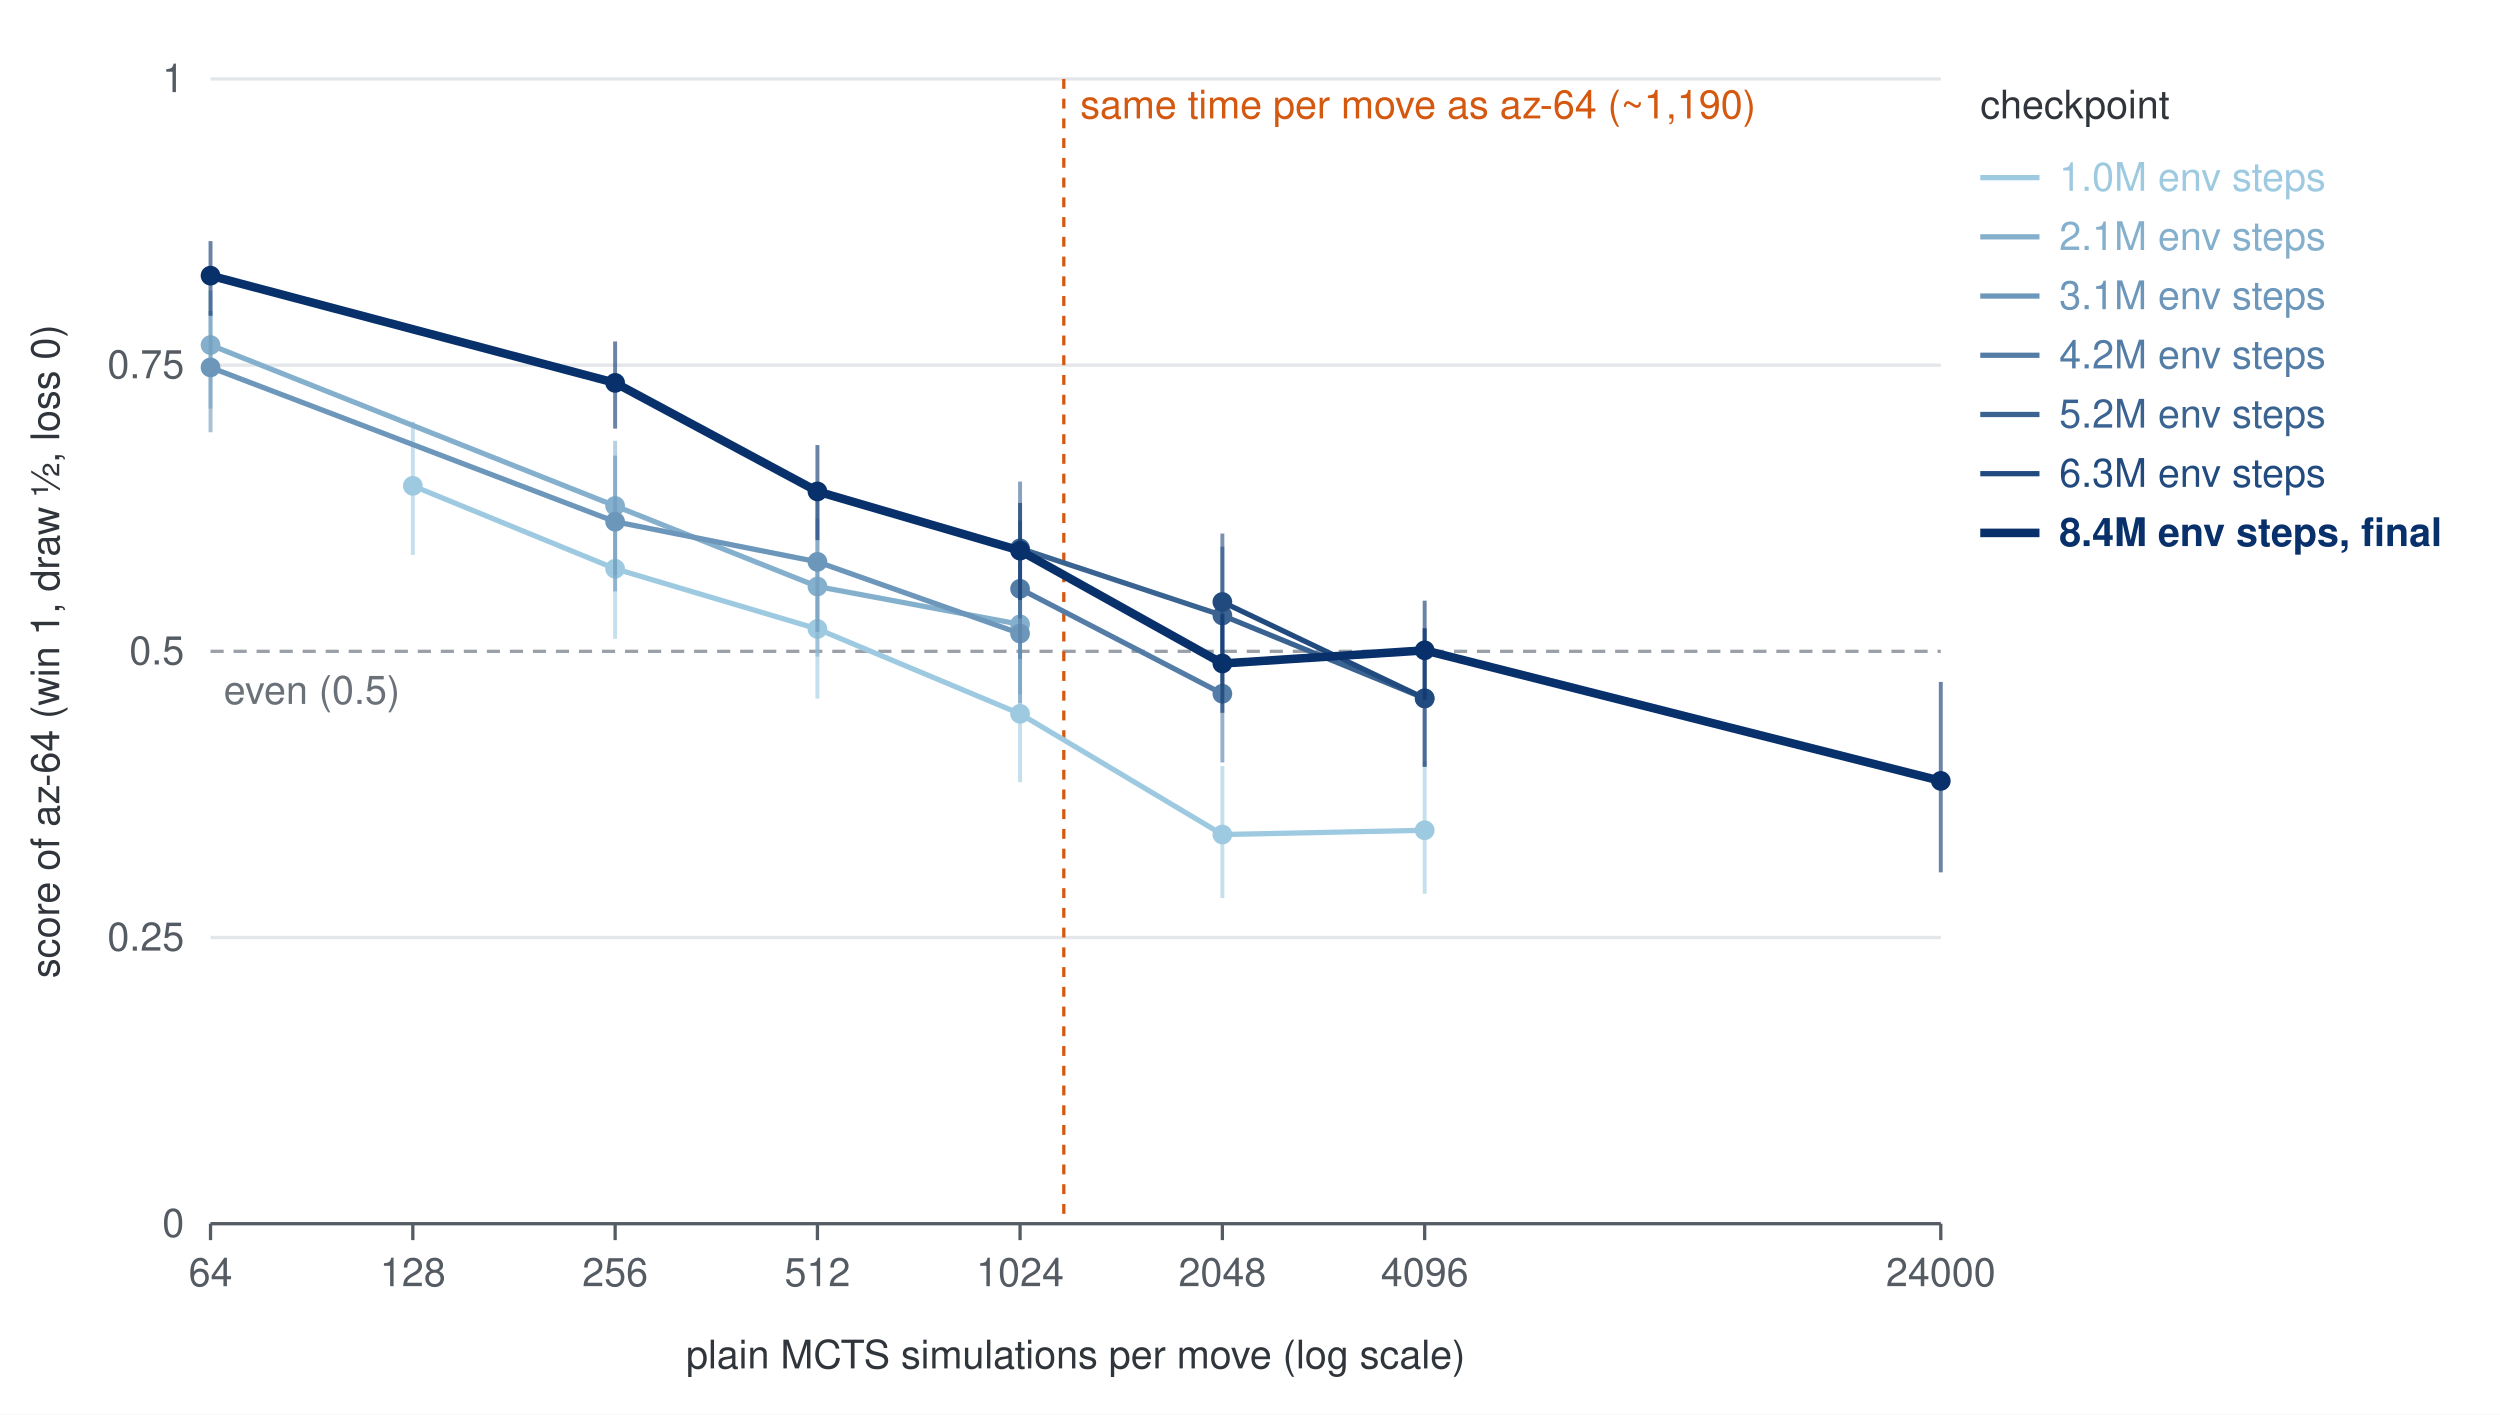
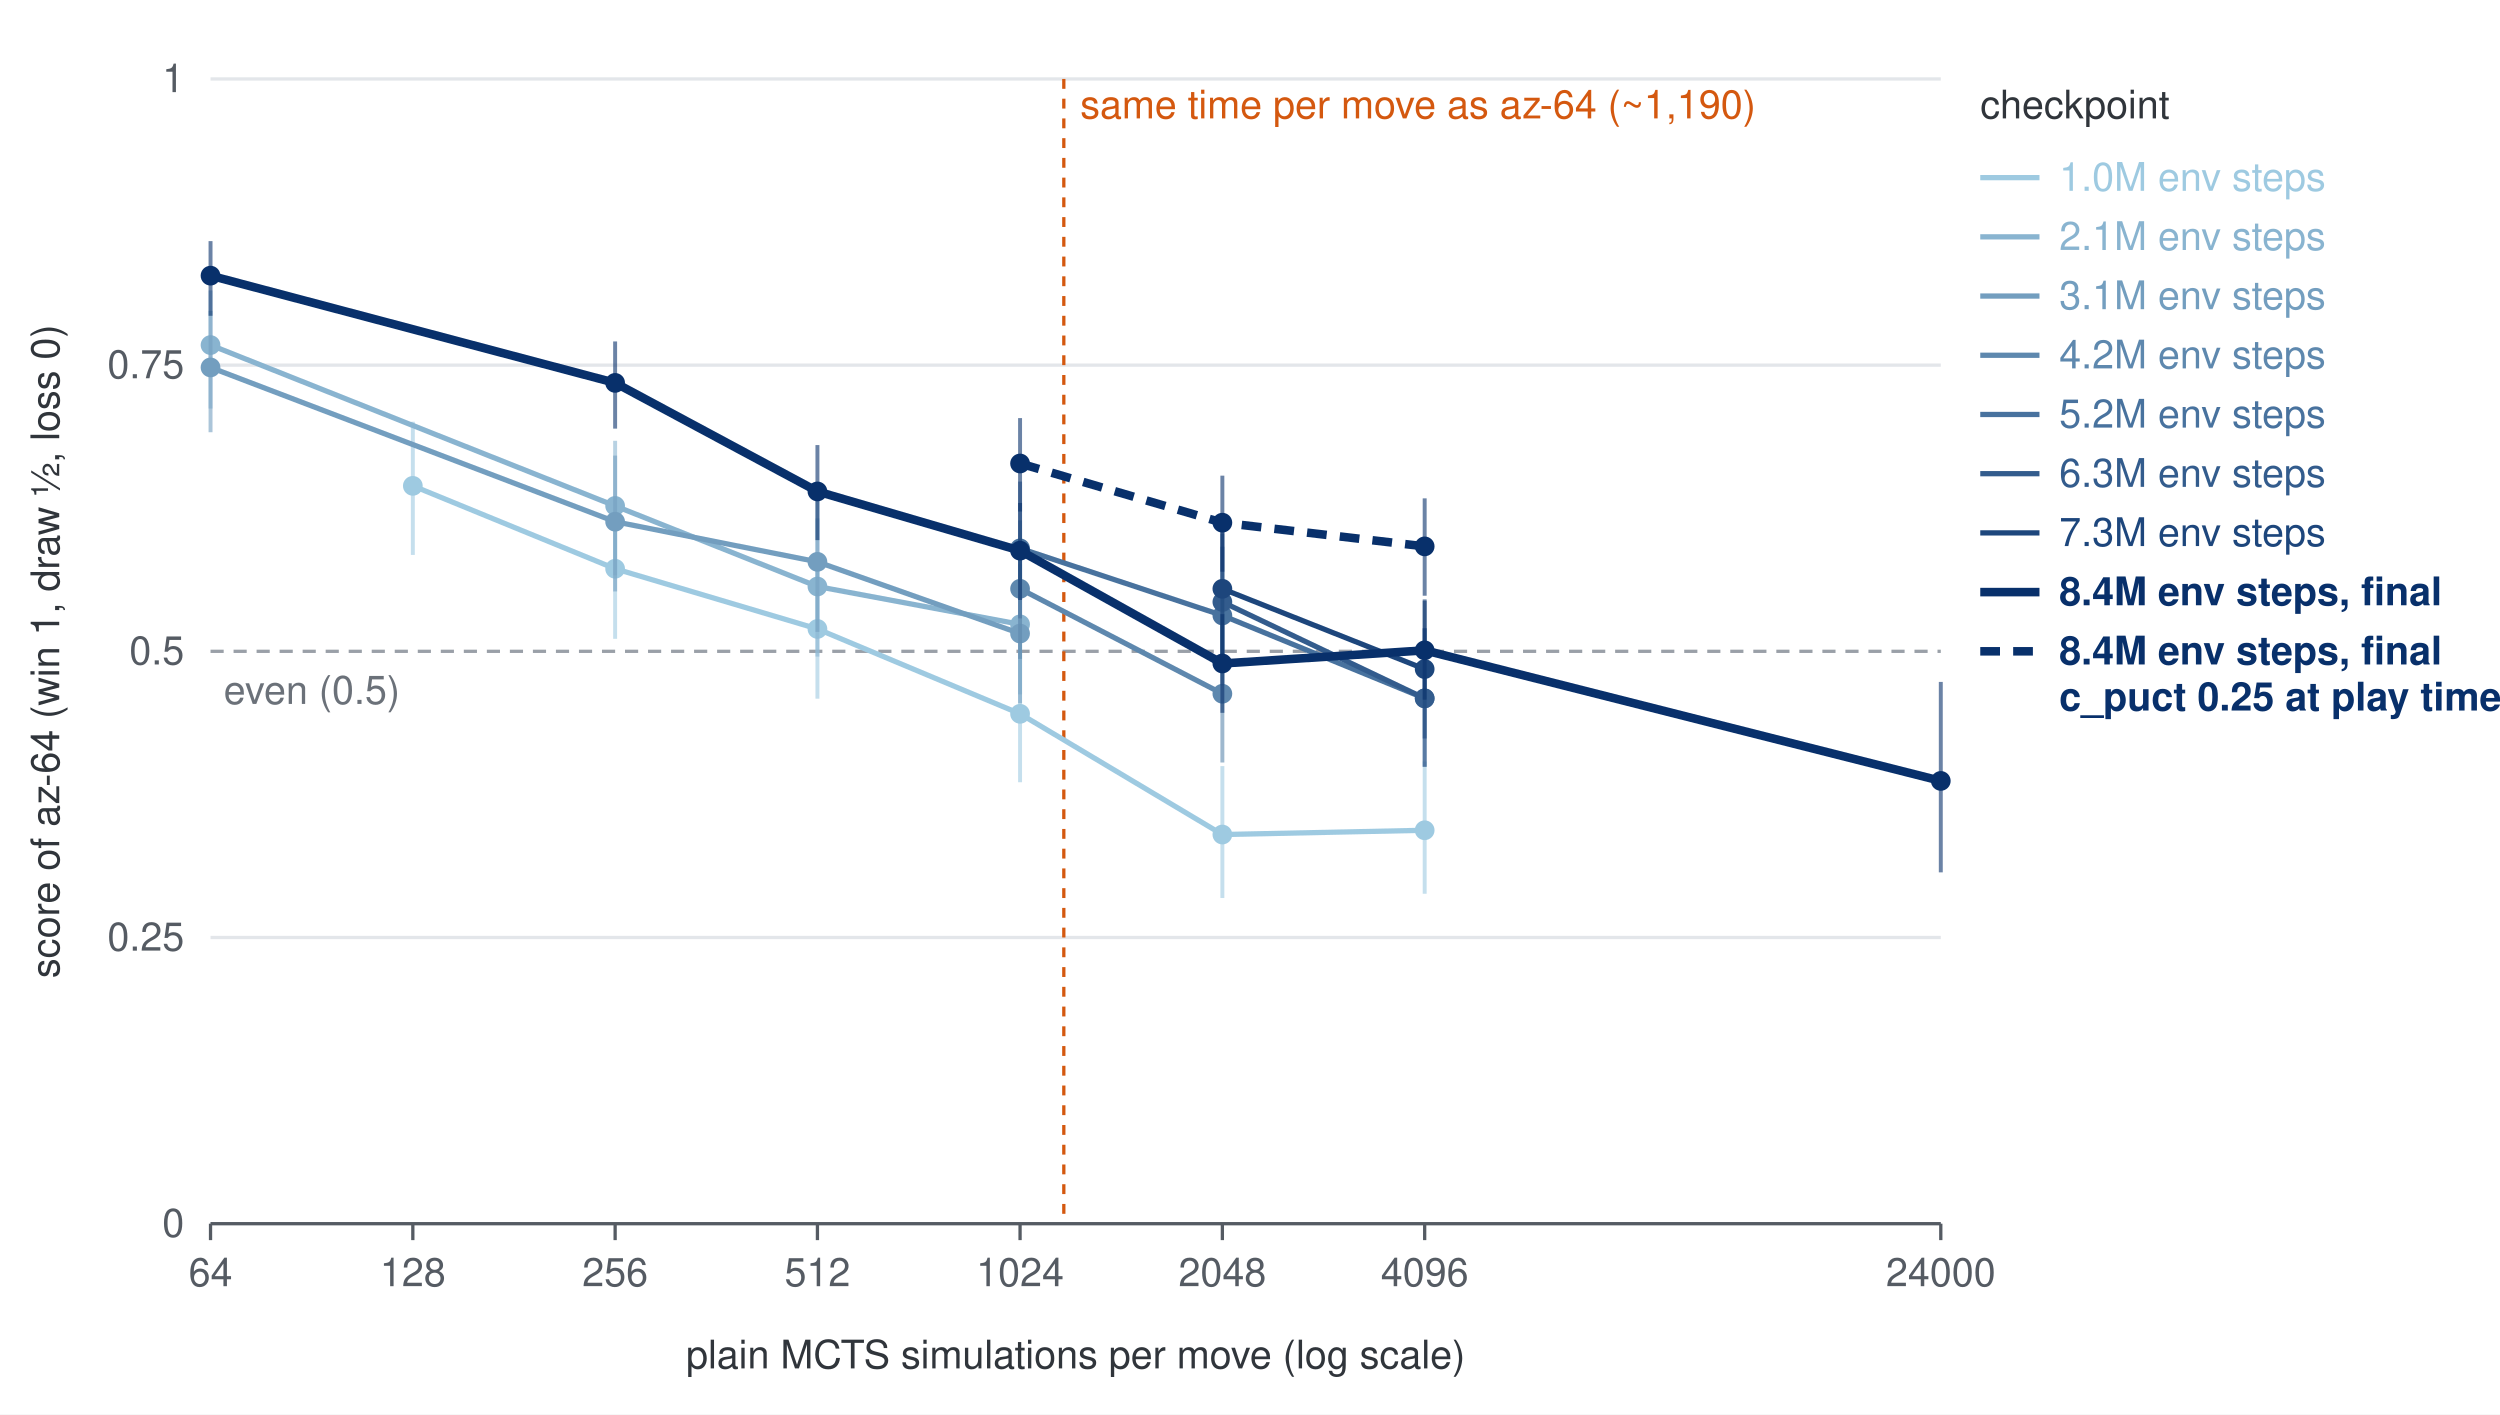
<svg xmlns="http://www.w3.org/2000/svg" viewBox="0 0 760 430" width="760" height="430" font-family="Helvetica, Arial, sans-serif" font-size="12">
  <rect width="760" height="430" fill="#ffffff" />
  <line x1="64" x2="590" y1="372.0" y2="372.0" stroke="#e3e6ea" />
  <text x="56" y="376.0" text-anchor="end" fill="#555b63">0</text>
  <line x1="64" x2="590" y1="285.0" y2="285.0" stroke="#e3e6ea" />
  <text x="56" y="289.0" text-anchor="end" fill="#555b63">0.25</text>
  <line x1="64" x2="590" y1="198.0" y2="198.0" stroke="#9aa0a8" stroke-dasharray="4 3" />
  <text x="56" y="202.0" text-anchor="end" fill="#555b63">0.5</text>
  <line x1="64" x2="590" y1="111.0" y2="111.0" stroke="#e3e6ea" />
  <text x="56" y="115.0" text-anchor="end" fill="#555b63">0.75</text>
  <line x1="64" x2="590" y1="24.0" y2="24.0" stroke="#e3e6ea" />
  <text x="56" y="28.0" text-anchor="end" fill="#555b63">1</text>
  <text x="68" y="214.0" fill="#6b7179">even (0.5)</text>
  <line x1="64.0" x2="64.0" y1="372" y2="377" stroke="#555b63" />
  <text x="64.0" y="391" text-anchor="middle" fill="#555b63">64</text>
  <line x1="125.5" x2="125.5" y1="372" y2="377" stroke="#555b63" />
  <text x="125.5" y="391" text-anchor="middle" fill="#555b63">128</text>
  <line x1="187.0" x2="187.0" y1="372" y2="377" stroke="#555b63" />
  <text x="187.0" y="391" text-anchor="middle" fill="#555b63">256</text>
  <line x1="248.5" x2="248.5" y1="372" y2="377" stroke="#555b63" />
  <text x="248.5" y="391" text-anchor="middle" fill="#555b63">512</text>
  <line x1="310.1" x2="310.1" y1="372" y2="377" stroke="#555b63" />
  <text x="310.1" y="391" text-anchor="middle" fill="#555b63">1024</text>
  <line x1="371.6" x2="371.6" y1="372" y2="377" stroke="#555b63" />
  <text x="371.6" y="391" text-anchor="middle" fill="#555b63">2048</text>
  <line x1="433.1" x2="433.1" y1="372" y2="377" stroke="#555b63" />
  <text x="433.1" y="391" text-anchor="middle" fill="#555b63">4096</text>
  <line x1="590.0" x2="590.0" y1="372" y2="377" stroke="#555b63" />
  <text x="590.0" y="391" text-anchor="middle" fill="#555b63">24000</text>
  <line x1="64" x2="590" y1="372" y2="372" stroke="#555b63" />
  <line x1="323.4" x2="323.4" y1="24" y2="372" stroke="#d4580f" stroke-dasharray="3 3" />
  <text x="328.4" y="36" fill="#d4580f">same time per move as az-64 (~1,190)</text>
  <text x="327.0" y="416" text-anchor="middle" fill="#30353b">plain MCTS simulations per move (log scale)</text>
  <text transform="translate(18 198.0) rotate(-90)" text-anchor="middle" fill="#30353b">score of az-64 (win 1, draw ½, loss 0)</text>
  <text x="602" y="36" fill="#30353b">checkpoint</text>
  <path d="M125.5,147.7 L187.0,172.9 L248.5,191.2 L310.1,217.0 L371.6,253.7 L433.1,252.4" fill="none" stroke="#9ecae1" stroke-width="1.6" />
  <line x1="125.5" x2="125.5" y1="128.2" y2="168.7" stroke="#9ecae1" stroke-width="1.2" opacity="0.6" />
  <circle cx="125.5" cy="147.7" r="3" fill="#9ecae1" />
  <line x1="187.0" x2="187.0" y1="152.3" y2="194.2" stroke="#9ecae1" stroke-width="1.2" opacity="0.6" />
  <circle cx="187.0" cy="172.9" r="3" fill="#9ecae1" />
  <line x1="248.5" x2="248.5" y1="170.2" y2="212.4" stroke="#9ecae1" stroke-width="1.2" opacity="0.6" />
  <circle cx="248.5" cy="191.2" r="3" fill="#9ecae1" />
  <line x1="310.1" x2="310.1" y1="195.7" y2="237.8" stroke="#9ecae1" stroke-width="1.2" opacity="0.6" />
  <circle cx="310.1" cy="217.0" r="3" fill="#9ecae1" />
  <line x1="371.6" x2="371.6" y1="232.9" y2="273.0" stroke="#9ecae1" stroke-width="1.2" opacity="0.6" />
  <circle cx="371.6" cy="253.7" r="3" fill="#9ecae1" />
  <line x1="433.1" x2="433.1" y1="231.5" y2="271.7" stroke="#9ecae1" stroke-width="1.2" opacity="0.6" />
  <circle cx="433.1" cy="252.4" r="3" fill="#9ecae1" />
  <line x1="602" x2="620" y1="54.0" y2="54.0" stroke="#9ecae1" stroke-width="1.6" />
  <text x="626" y="58.0" fill="#9ecae1">1.0M env steps</text>
-   <path d="M64.0,104.9 L187.0,153.8 L248.5,178.3 L310.1,189.8" fill="none" stroke="#85b0cd" stroke-width="1.6" />
-   <line x1="64.0" x2="64.0" y1="88.3" y2="124.2" stroke="#85b0cd" stroke-width="1.2" opacity="0.6" />
-   <circle cx="64.0" cy="104.9" r="3" fill="#85b0cd" />
-   <line x1="187.0" x2="187.0" y1="134.0" y2="174.9" stroke="#85b0cd" stroke-width="1.2" opacity="0.6" />
-   <circle cx="187.0" cy="153.8" r="3" fill="#85b0cd" />
-   <line x1="248.5" x2="248.5" y1="157.6" y2="199.6" stroke="#85b0cd" stroke-width="1.2" opacity="0.6" />
-   <circle cx="248.5" cy="178.3" r="3" fill="#85b0cd" />
-   <line x1="310.1" x2="310.1" y1="168.8" y2="211.1" stroke="#85b0cd" stroke-width="1.2" opacity="0.6" />
-   <circle cx="310.1" cy="189.8" r="3" fill="#85b0cd" />
-   <line x1="602" x2="620" y1="72.0" y2="72.0" stroke="#85b0cd" stroke-width="1.6" />
-   <text x="626" y="76.0" fill="#85b0cd">2.1M env steps</text>
-   <path d="M64.0,111.7 L187.0,158.6 L248.5,170.8 L310.1,192.6" fill="none" stroke="#6c97ba" stroke-width="1.6" />
-   <line x1="64.0" x2="64.0" y1="94.5" y2="131.4" stroke="#6c97ba" stroke-width="1.2" opacity="0.6" />
-   <circle cx="64.0" cy="111.7" r="3" fill="#6c97ba" />
-   <line x1="187.0" x2="187.0" y1="138.5" y2="179.8" stroke="#6c97ba" stroke-width="1.2" opacity="0.6" />
-   <circle cx="187.0" cy="158.6" r="3" fill="#6c97ba" />
-   <line x1="248.5" x2="248.5" y1="150.3" y2="192.1" stroke="#6c97ba" stroke-width="1.2" opacity="0.6" />
-   <circle cx="248.5" cy="170.8" r="3" fill="#6c97ba" />
-   <line x1="310.1" x2="310.1" y1="171.5" y2="213.8" stroke="#6c97ba" stroke-width="1.2" opacity="0.6" />
-   <circle cx="310.1" cy="192.6" r="3" fill="#6c97ba" />
-   <line x1="602" x2="620" y1="90.0" y2="90.0" stroke="#6c97ba" stroke-width="1.6" />
-   <text x="626" y="94.0" fill="#6c97ba">3.1M env steps</text>
-   <path d="M310.1,179.0 L371.6,210.9" fill="none" stroke="#537da6" stroke-width="1.6" />
-   <line x1="310.1" x2="310.1" y1="158.2" y2="200.3" stroke="#537da6" stroke-width="1.2" opacity="0.6" />
-   <circle cx="310.1" cy="179.0" r="3" fill="#537da6" />
-   <line x1="371.6" x2="371.6" y1="189.6" y2="231.8" stroke="#537da6" stroke-width="1.2" opacity="0.6" />
-   <circle cx="371.6" cy="210.9" r="3" fill="#537da6" />
-   <line x1="602" x2="620" y1="108.0" y2="108.0" stroke="#537da6" stroke-width="1.6" />
-   <text x="626" y="112.0" fill="#537da6">4.2M env steps</text>
-   <path d="M310.1,166.7 L371.6,187.1 L433.1,212.3" fill="none" stroke="#3a6392" stroke-width="1.6" />
-   <line x1="310.1" x2="310.1" y1="146.4" y2="188.0" stroke="#3a6392" stroke-width="1.2" opacity="0.6" />
-   <circle cx="310.1" cy="166.7" r="3" fill="#3a6392" />
-   <line x1="371.6" x2="371.6" y1="166.2" y2="208.4" stroke="#3a6392" stroke-width="1.2" opacity="0.6" />
-   <circle cx="371.6" cy="187.1" r="3" fill="#3a6392" />
-   <line x1="433.1" x2="433.1" y1="191.0" y2="233.1" stroke="#3a6392" stroke-width="1.2" opacity="0.6" />
-   <circle cx="433.1" cy="212.3" r="3" fill="#3a6392" />
-   <line x1="602" x2="620" y1="126.0" y2="126.0" stroke="#3a6392" stroke-width="1.6" />
-   <text x="626" y="130.0" fill="#3a6392">5.2M env steps</text>
-   <path d="M371.6,183.0 L433.1,212.3" fill="none" stroke="#214a7f" stroke-width="1.6" />
-   <line x1="371.6" x2="371.6" y1="162.2" y2="204.3" stroke="#214a7f" stroke-width="1.2" opacity="0.6" />
-   <circle cx="371.6" cy="183.0" r="3" fill="#214a7f" />
-   <line x1="433.1" x2="433.1" y1="191.0" y2="233.1" stroke="#214a7f" stroke-width="1.2" opacity="0.6" />
-   <circle cx="433.1" cy="212.3" r="3" fill="#214a7f" />
-   <line x1="602" x2="620" y1="144.0" y2="144.0" stroke="#214a7f" stroke-width="1.6" />
-   <text x="626" y="148.0" fill="#214a7f">6.3M env steps</text>
+   <path d="M64.0,104.9 L187.0,153.8 L248.5,178.3 L310.1,189.8" fill="none" stroke="#89b4d0" stroke-width="1.6" />
+   <line x1="64.0" x2="64.0" y1="88.3" y2="124.2" stroke="#89b4d0" stroke-width="1.2" opacity="0.6" />
+   <circle cx="64.0" cy="104.9" r="3" fill="#89b4d0" />
+   <line x1="187.0" x2="187.0" y1="134.0" y2="174.9" stroke="#89b4d0" stroke-width="1.2" opacity="0.6" />
+   <circle cx="187.0" cy="153.8" r="3" fill="#89b4d0" />
+   <line x1="248.5" x2="248.5" y1="157.6" y2="199.6" stroke="#89b4d0" stroke-width="1.2" opacity="0.6" />
+   <circle cx="248.5" cy="178.3" r="3" fill="#89b4d0" />
+   <line x1="310.1" x2="310.1" y1="168.8" y2="211.1" stroke="#89b4d0" stroke-width="1.2" opacity="0.6" />
+   <circle cx="310.1" cy="189.8" r="3" fill="#89b4d0" />
+   <line x1="602" x2="620" y1="72.0" y2="72.0" stroke="#89b4d0" stroke-width="1.6" />
+   <text x="626" y="76.0" fill="#89b4d0">2.1M env steps</text>
+   <path d="M64.0,111.7 L187.0,158.6 L248.5,170.8 L310.1,192.6" fill="none" stroke="#739ebf" stroke-width="1.6" />
+   <line x1="64.0" x2="64.0" y1="94.5" y2="131.4" stroke="#739ebf" stroke-width="1.2" opacity="0.6" />
+   <circle cx="64.0" cy="111.7" r="3" fill="#739ebf" />
+   <line x1="187.0" x2="187.0" y1="138.5" y2="179.8" stroke="#739ebf" stroke-width="1.2" opacity="0.6" />
+   <circle cx="187.0" cy="158.6" r="3" fill="#739ebf" />
+   <line x1="248.5" x2="248.5" y1="150.3" y2="192.1" stroke="#739ebf" stroke-width="1.2" opacity="0.6" />
+   <circle cx="248.5" cy="170.8" r="3" fill="#739ebf" />
+   <line x1="310.1" x2="310.1" y1="171.5" y2="213.8" stroke="#739ebf" stroke-width="1.2" opacity="0.6" />
+   <circle cx="310.1" cy="192.6" r="3" fill="#739ebf" />
+   <line x1="602" x2="620" y1="90.0" y2="90.0" stroke="#739ebf" stroke-width="1.6" />
+   <text x="626" y="94.0" fill="#739ebf">3.1M env steps</text>
+   <path d="M310.1,179.0 L371.6,210.9" fill="none" stroke="#5e88ae" stroke-width="1.6" />
+   <line x1="310.1" x2="310.1" y1="158.2" y2="200.3" stroke="#5e88ae" stroke-width="1.2" opacity="0.6" />
+   <circle cx="310.1" cy="179.0" r="3" fill="#5e88ae" />
+   <line x1="371.6" x2="371.6" y1="189.6" y2="231.8" stroke="#5e88ae" stroke-width="1.2" opacity="0.6" />
+   <circle cx="371.6" cy="210.9" r="3" fill="#5e88ae" />
+   <line x1="602" x2="620" y1="108.0" y2="108.0" stroke="#5e88ae" stroke-width="1.6" />
+   <text x="626" y="112.0" fill="#5e88ae">4.2M env steps</text>
+   <path d="M310.1,166.7 L371.6,187.1 L433.1,212.3" fill="none" stroke="#48729e" stroke-width="1.6" />
+   <line x1="310.1" x2="310.1" y1="146.4" y2="188.0" stroke="#48729e" stroke-width="1.2" opacity="0.6" />
+   <circle cx="310.1" cy="166.7" r="3" fill="#48729e" />
+   <line x1="371.6" x2="371.6" y1="166.2" y2="208.4" stroke="#48729e" stroke-width="1.2" opacity="0.6" />
+   <circle cx="371.6" cy="187.1" r="3" fill="#48729e" />
+   <line x1="433.1" x2="433.1" y1="191.0" y2="233.1" stroke="#48729e" stroke-width="1.2" opacity="0.6" />
+   <circle cx="433.1" cy="212.3" r="3" fill="#48729e" />
+   <line x1="602" x2="620" y1="126.0" y2="126.0" stroke="#48729e" stroke-width="1.6" />
+   <text x="626" y="130.0" fill="#48729e">5.2M env steps</text>
+   <path d="M371.6,183.0 L433.1,212.3" fill="none" stroke="#335c8d" stroke-width="1.6" />
+   <line x1="371.6" x2="371.6" y1="162.2" y2="204.3" stroke="#335c8d" stroke-width="1.2" opacity="0.6" />
+   <circle cx="371.6" cy="183.0" r="3" fill="#335c8d" />
+   <line x1="433.1" x2="433.1" y1="191.0" y2="233.1" stroke="#335c8d" stroke-width="1.2" opacity="0.6" />
+   <circle cx="433.1" cy="212.3" r="3" fill="#335c8d" />
+   <line x1="602" x2="620" y1="144.0" y2="144.0" stroke="#335c8d" stroke-width="1.6" />
+   <text x="626" y="148.0" fill="#335c8d">6.3M env steps</text>
+   <path d="M371.6,179.0 L433.1,203.4" fill="none" stroke="#1d467c" stroke-width="1.6" />
+   <line x1="371.6" x2="371.6" y1="158.2" y2="200.3" stroke="#1d467c" stroke-width="1.2" opacity="0.6" />
+   <circle cx="371.6" cy="179.0" r="3" fill="#1d467c" />
+   <line x1="433.1" x2="433.1" y1="182.2" y2="224.5" stroke="#1d467c" stroke-width="1.2" opacity="0.6" />
+   <circle cx="433.1" cy="203.4" r="3" fill="#1d467c" />
+   <line x1="602" x2="620" y1="162.0" y2="162.0" stroke="#1d467c" stroke-width="1.6" />
+   <text x="626" y="166.0" fill="#1d467c">7.3M env steps</text>
  <path d="M64.0,83.8 L187.0,116.4 L248.5,149.4 L310.1,167.4 L371.6,201.7 L433.1,197.7 L590.0,237.4" fill="none" stroke="#08306b" stroke-width="2.6" />
  <line x1="64.0" x2="64.0" y1="73.3" y2="96.0" stroke="#08306b" stroke-width="1.2" opacity="0.6" />
  <circle cx="64.0" cy="83.8" r="3" fill="#08306b" />
  <line x1="187.0" x2="187.0" y1="103.8" y2="130.3" stroke="#08306b" stroke-width="1.2" opacity="0.6" />
  <circle cx="187.0" cy="116.4" r="3" fill="#08306b" />
  <line x1="248.5" x2="248.5" y1="135.3" y2="164.2" stroke="#08306b" stroke-width="1.2" opacity="0.6" />
  <circle cx="248.5" cy="149.4" r="3" fill="#08306b" />
  <line x1="310.1" x2="310.1" y1="152.9" y2="182.4" stroke="#08306b" stroke-width="1.2" opacity="0.6" />
  <circle cx="310.1" cy="167.4" r="3" fill="#08306b" />
  <line x1="371.6" x2="371.6" y1="186.7" y2="216.7" stroke="#08306b" stroke-width="1.2" opacity="0.6" />
  <circle cx="371.6" cy="201.7" r="3" fill="#08306b" />
  <line x1="433.1" x2="433.1" y1="182.6" y2="212.7" stroke="#08306b" stroke-width="1.2" opacity="0.6" />
  <circle cx="433.1" cy="197.7" r="3" fill="#08306b" />
  <line x1="590.0" x2="590.0" y1="207.3" y2="265.2" stroke="#08306b" stroke-width="1.2" opacity="0.6" />
  <circle cx="590.0" cy="237.4" r="3" fill="#08306b" />
-   <line x1="602" x2="620" y1="162.0" y2="162.0" stroke="#08306b" stroke-width="2.6" />
-   <text x="626" y="166.0" fill="#08306b" font-weight="bold">8.4M env steps, final</text>
+   <line x1="602" x2="620" y1="180.0" y2="180.0" stroke="#08306b" stroke-width="2.6" />
+   <text x="626" y="184.0" fill="#08306b" font-weight="bold">8.4M env steps, final</text>
+   <path d="M310.1,140.9 L371.6,158.9 L433.1,166.1" fill="none" stroke="#08306b" stroke-width="2.6" stroke-dasharray="6 4" />
+   <line x1="310.1" x2="310.1" y1="127.1" y2="155.5" stroke="#08306b" stroke-width="1.2" opacity="0.6" />
+   <circle cx="310.1" cy="140.9" r="3" fill="#08306b" />
+   <line x1="371.6" x2="371.6" y1="144.6" y2="173.8" stroke="#08306b" stroke-width="1.2" opacity="0.6" />
+   <circle cx="371.6" cy="158.9" r="3" fill="#08306b" />
+   <line x1="433.1" x2="433.1" y1="151.5" y2="181.1" stroke="#08306b" stroke-width="1.2" opacity="0.6" />
+   <circle cx="433.1" cy="166.1" r="3" fill="#08306b" />
+   <line x1="602" x2="620" y1="198.0" y2="198.0" stroke="#08306b" stroke-width="2.6" stroke-dasharray="6 4" />
+   <text x="626" y="202.0" fill="#08306b" font-weight="bold">8.4M env steps, final</text>
+   <text x="626" y="216.0" fill="#08306b" font-weight="bold">c_puct 0.25 at play time</text>
</svg>
